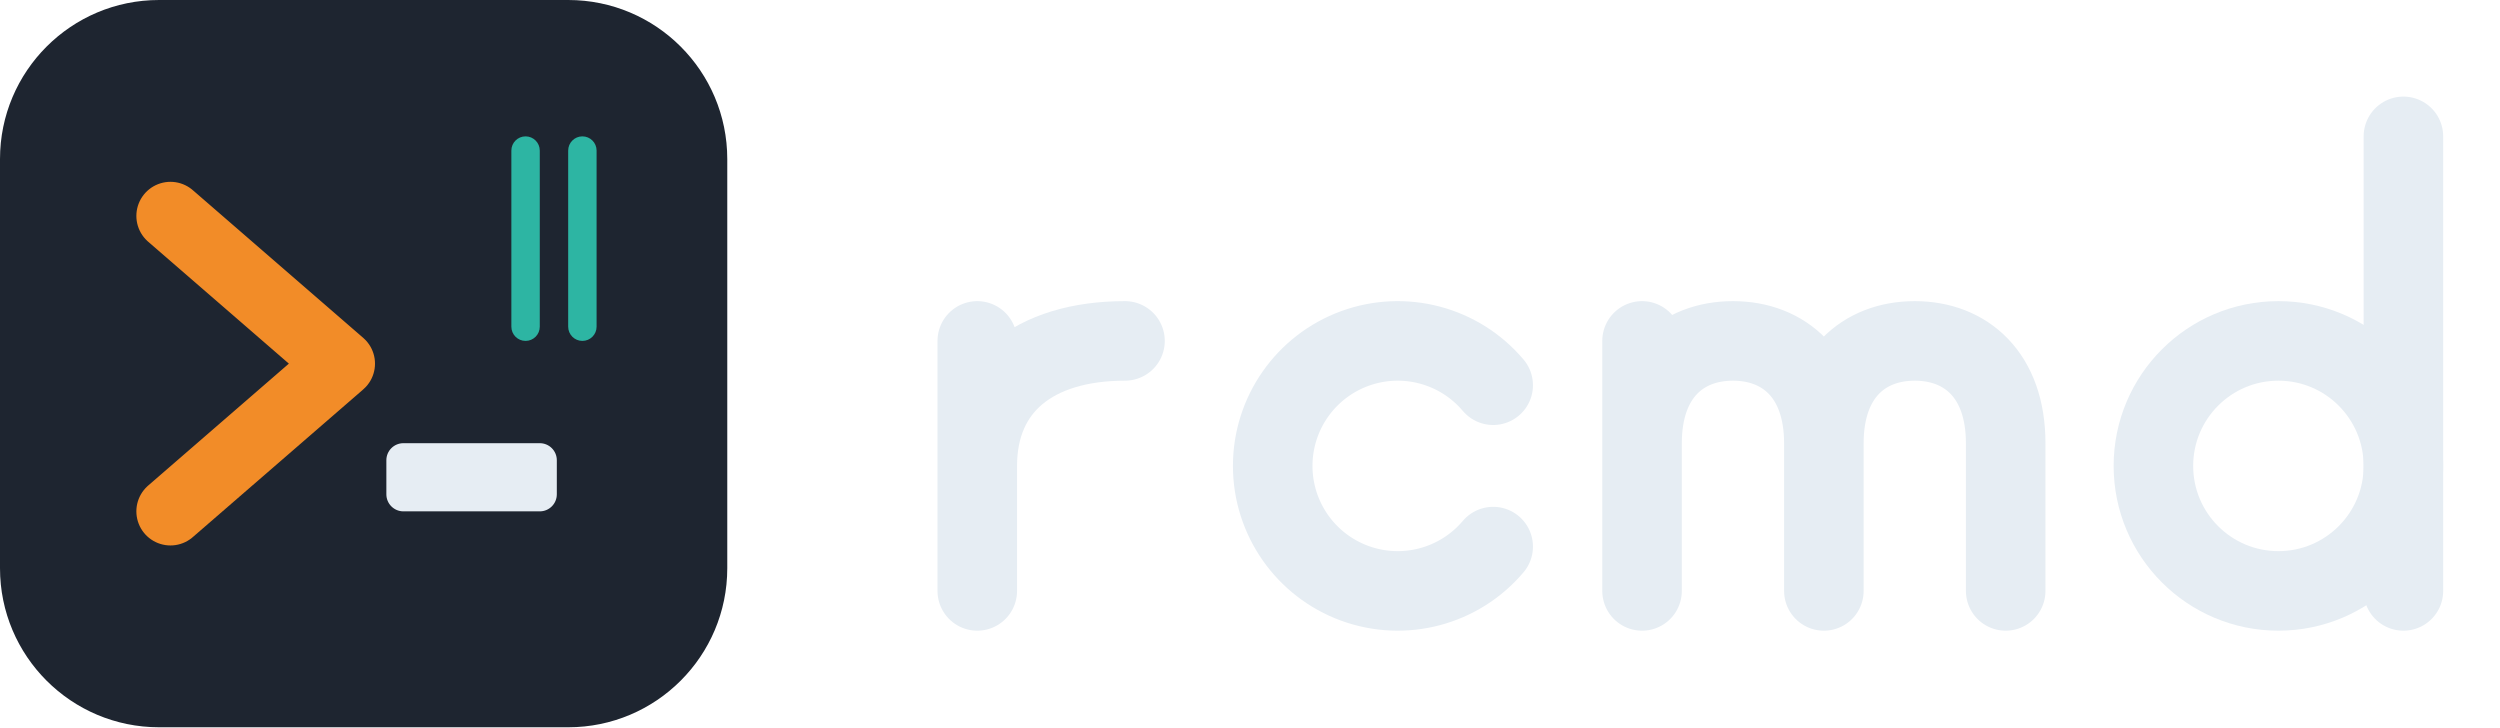
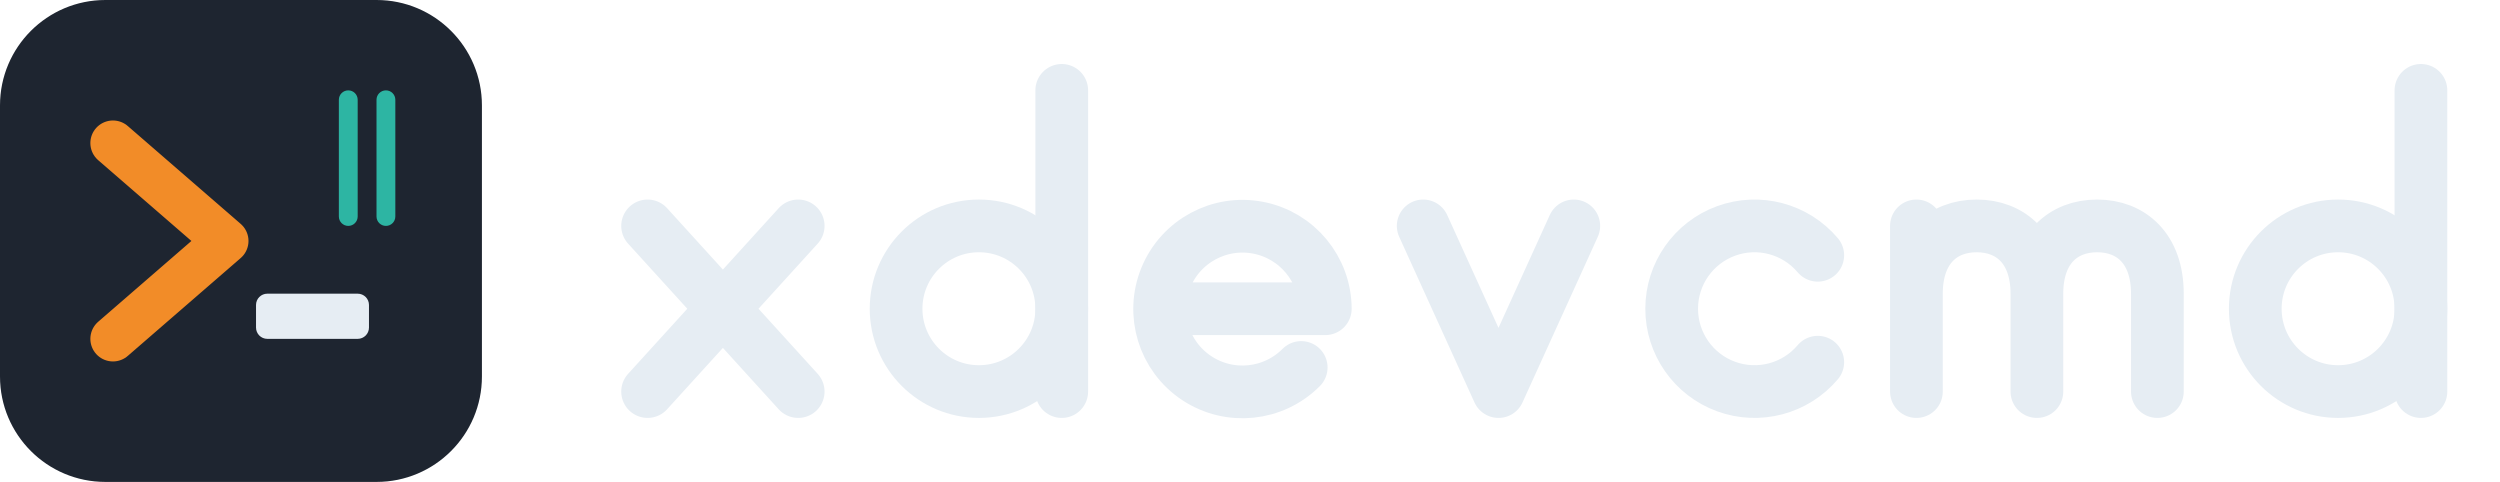
- <svg xmlns="http://www.w3.org/2000/svg" viewBox="0 0 220 64" width="330" height="96">
+ <svg xmlns="http://www.w3.org/2000/svg" viewBox="0 0 332 64" width="498" height="96">
  <rect width="64" height="64" rx="14" fill="#1E2530" />
  <path d="M15 19 L30 32 L15 45" fill="none" stroke="#F28C28" stroke-width="6" stroke-linecap="round" stroke-linejoin="round" />
  <rect x="34" y="39" width="15" height="6" rx="1.5" fill="#E6EDF3" />
  <rect x="45" y="12" width="2.5" height="18" rx="1.25" fill="#2DB5A3" />
  <rect x="50" y="12" width="2.5" height="18" rx="1.25" fill="#2DB5A3" />
  <g transform="translate(82 0)" fill="none" stroke="#E6EDF3" stroke-width="7" stroke-linecap="round" stroke-linejoin="round">
-     <path d="M4 52 V30 M4 41 C4 34 9 30 17 30" />
-     <path d="M49.4 33.9 A11 11 0 1 0 49.4 48.1" />
-     <path d="M62.5 52 V30 M62.5 39 C62.5 33 66 30 70.5 30 C75 30 78.5 33 78.5 39 V52 M78.5 39 C78.5 33 82 30 86.5 30 C91 30 94.5 33 94.5 39 V52" />
-     <circle cx="118.5" cy="41" r="11" />
-     <path d="M129.5 12 V52" />
+     <path d="M4 30 L24 52 M24 30 L4 52" />
+     <circle cx="48" cy="41" r="11" />
+     <path d="M59 12 V52" />
+     <path d="M72 41 H94 A11 11 0 1 0 90.8 48.8" />
+     <path d="M107 30 L117 52 L127 30" />
+     <path d="M159.4 33.9 A11 11 0 1 0 159.4 48.1" />
+     <path d="M172.5 52 V30 M172.5 39 C172.5 33 176 30 180.5 30 C185 30 188.5 33 188.5 39 V52 M188.5 39 C188.5 33 192 30 196.5 30 C201 30 204.5 33 204.5 39 V52" />
+     <circle cx="228.5" cy="41" r="11" />
+     <path d="M239.5 12 V52" />
  </g>
</svg>
